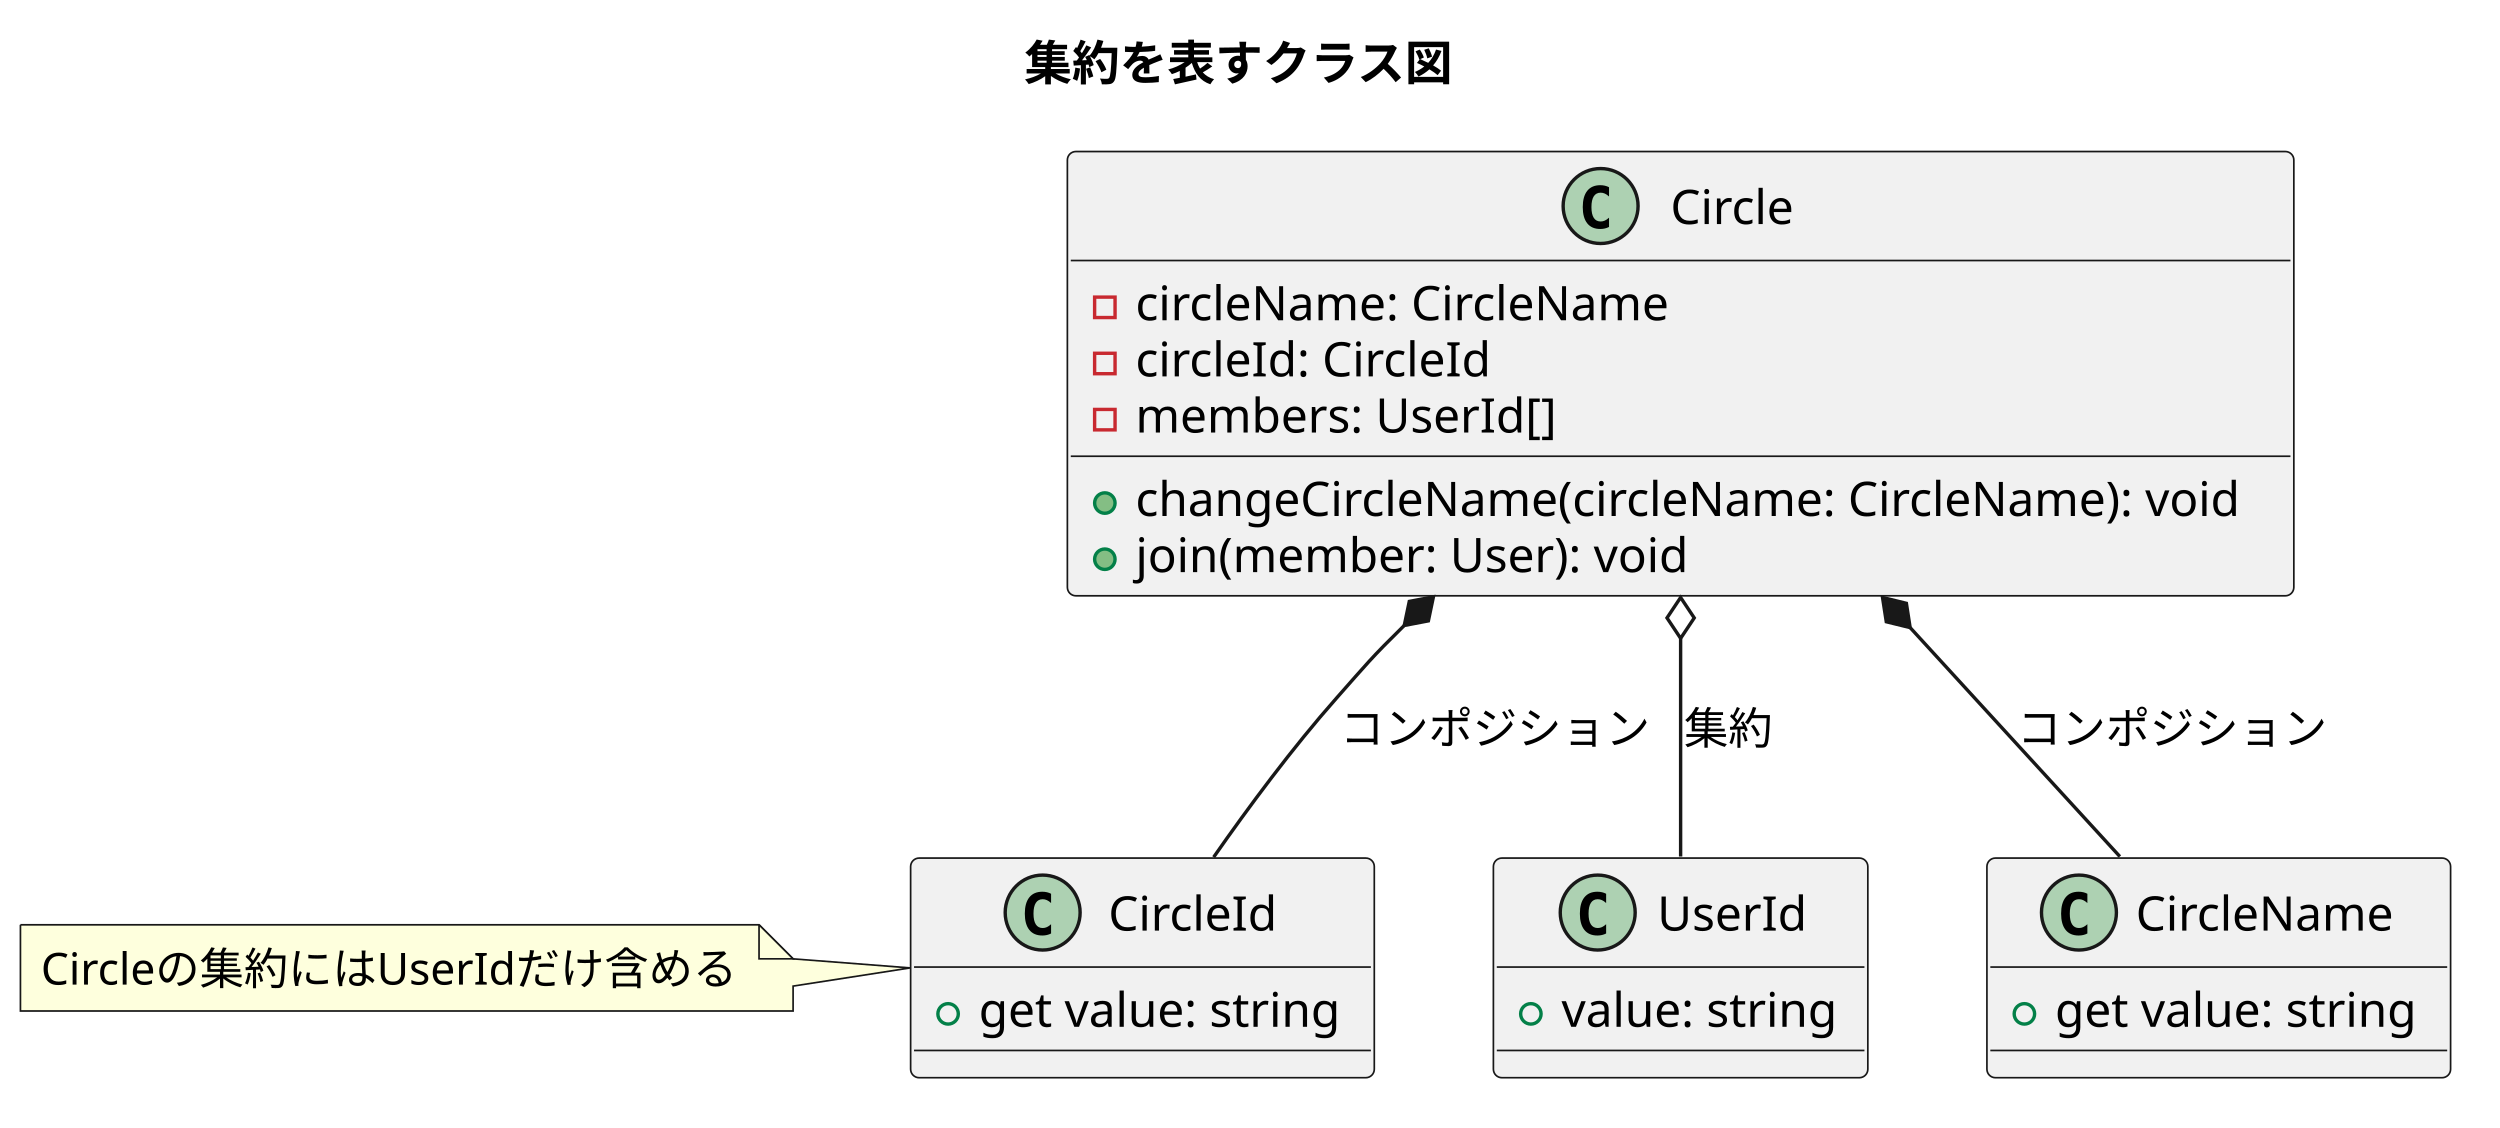
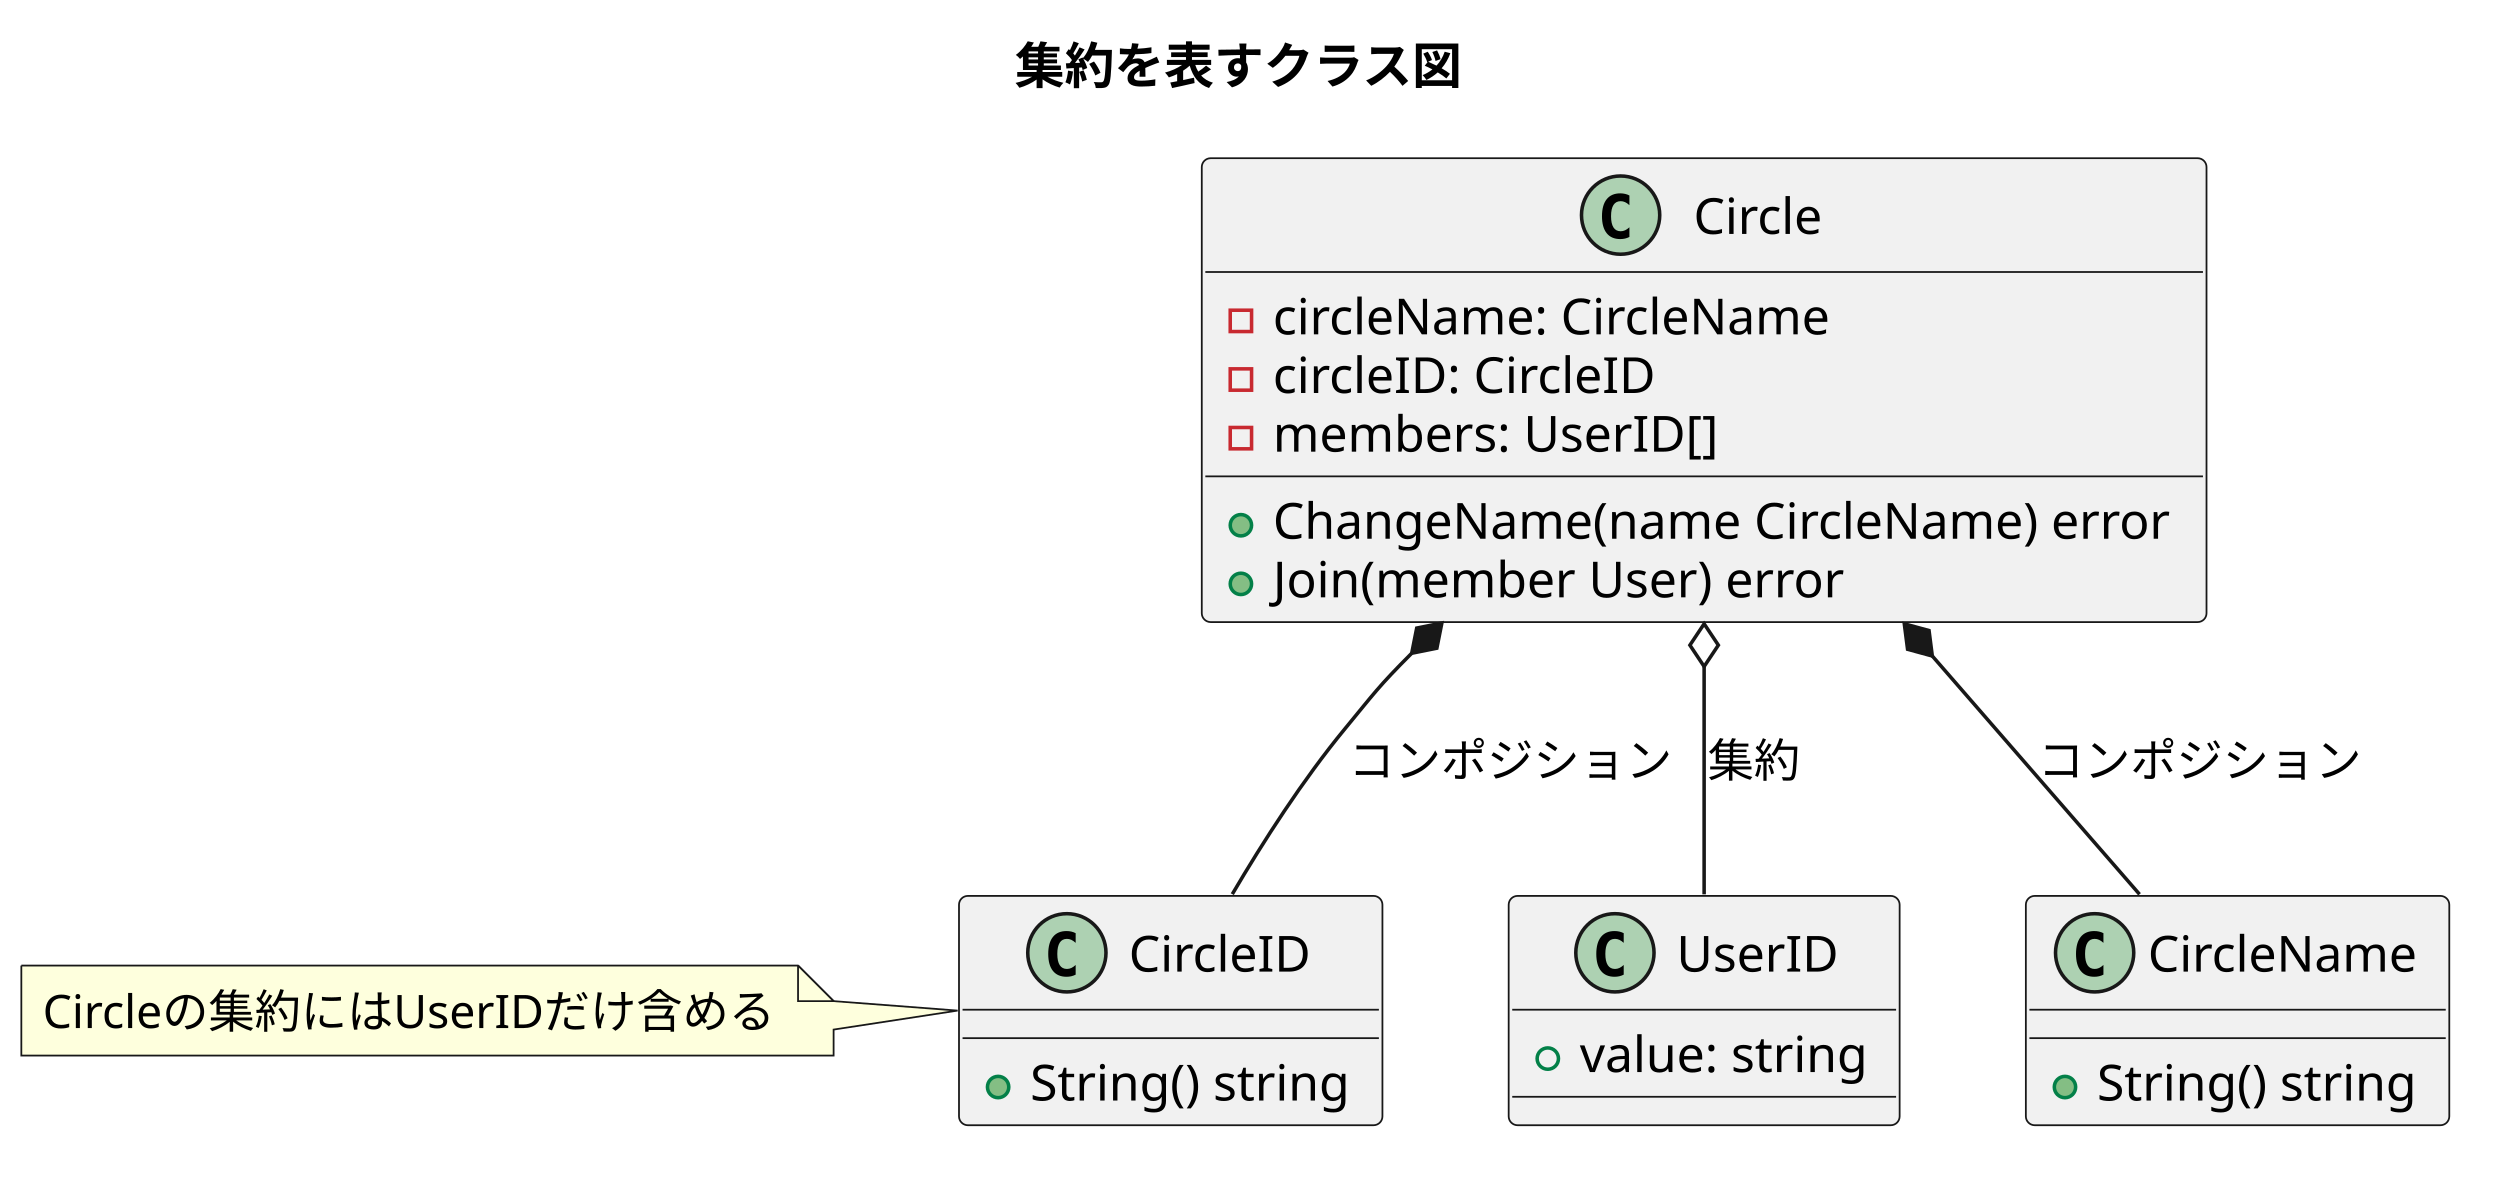
- <svg xmlns="http://www.w3.org/2000/svg" version="1.1" data-diagram-type="CLASS" style="width:734px;height:331px;background:#FFFFFF;" width="734px" height="331px" viewBox="0 0 734 331" zoomAndPan="magnify" preserveAspectRatio="none" contentStyleType="text/css">
+ <svg xmlns="http://www.w3.org/2000/svg" version="1.1" data-diagram-type="CLASS" style="width:703px;height:331px;background:#FFFFFF;" width="703px" height="331px" viewBox="0 0 703 331" zoomAndPan="magnify" preserveAspectRatio="none" contentStyleType="text/css">
  <defs />
  <g font-family="sans-serif" lengthAdjust="spacing">
    <g class="title" data-source-line="1">
-       <text x="300.747" y="23.535" fill="#000" font-size="14" textLength="126" font-weight="700">集約を表すクラス図</text>
+       <text x="285.371" y="23.535" fill="#000" font-size="14" textLength="126" font-weight="700">集約を表すクラス図</text>
    </g>
-     <g class="entity" data-qualified-name="UserId" id="ent0001" data-source-line="3">
-       <rect x="438.46" y="251.928" width="109.938" height="64.488" fill="#F1F1F1" style="stroke:#181818;stroke-width:0.5;" rx="2.5" ry="2.5" />
-       <ellipse cx="469.088" cy="267.928" rx="11" ry="11" fill="#ADD1B2" style="stroke:#181818;stroke-width:1;" />
-       <path d="M471.561,274.071 Q470.98,274.37 470.341,274.52 Q469.702,274.669 468.996,274.669 Q466.489,274.669 465.169,273.017 Q463.85,271.365 463.85,268.244 Q463.85,265.115 465.169,263.463 Q466.489,261.811 468.996,261.811 Q469.702,261.811 470.349,261.961 Q470.997,262.11 471.561,262.409 L471.561,265.131 Q470.93,264.55 470.337,264.281 Q469.743,264.011 469.112,264.011 Q467.768,264.011 467.083,265.077 Q466.398,266.144 466.398,268.244 Q466.398,270.336 467.083,271.403 Q467.768,272.469 469.112,272.469 Q469.743,272.469 470.337,272.2 Q470.93,271.93 471.561,271.349 Z " fill="#000" />
-       <text x="486.561" y="273.219" fill="#000" font-size="14" textLength="43.21">UserId</text>
-       <line x1="439.46" y1="283.928" x2="547.398" y2="283.928" style="stroke:#181818;stroke-width:0.5;" />
+     <g class="entity" data-qualified-name="UserID" id="ent0001" data-source-line="3">
+       <rect x="424.24" y="251.928" width="109.938" height="64.488" fill="#F1F1F1" style="stroke:#181818;stroke-width:0.5;" rx="2.5" ry="2.5" />
+       <ellipse cx="454.114" cy="267.928" rx="11" ry="11" fill="#ADD1B2" style="stroke:#181818;stroke-width:1;" />
+       <path d="M456.587,274.071 Q456.006,274.37 455.367,274.52 Q454.728,274.669 454.022,274.669 Q451.516,274.669 450.196,273.017 Q448.876,271.365 448.876,268.244 Q448.876,265.115 450.196,263.463 Q451.516,261.811 454.022,261.811 Q454.728,261.811 455.375,261.961 Q456.023,262.11 456.587,262.409 L456.587,265.131 Q455.956,264.55 455.363,264.281 Q454.769,264.011 454.139,264.011 Q452.794,264.011 452.109,265.077 Q451.424,266.144 451.424,268.244 Q451.424,270.336 452.109,271.403 Q452.794,272.469 454.139,272.469 Q454.769,272.469 455.363,272.2 Q455.956,271.93 456.587,271.349 Z " fill="#000" />
+       <text x="471.42" y="273.219" fill="#000" font-size="14" textLength="44.885">UserID</text>
+       <line x1="425.24" y1="283.928" x2="533.178" y2="283.928" style="stroke:#181818;stroke-width:0.5;" />
      <g data-visibility-modifier="PUBLIC_FIELD">
-         <ellipse cx="449.46" cy="297.672" rx="3" ry="3" fill="none" style="stroke:#038048;stroke-width:1;" />
+         <ellipse cx="435.24" cy="297.672" rx="3" ry="3" fill="none" style="stroke:#038048;stroke-width:1;" />
      </g>
-       <text x="458.46" y="301.463" fill="#000" font-size="14" textLength="83.938">value: string</text>
-       <line x1="439.46" y1="308.417" x2="547.398" y2="308.417" style="stroke:#181818;stroke-width:0.5;" />
+       <text x="444.24" y="301.463" fill="#000" font-size="14" textLength="83.938">value: string</text>
+       <line x1="425.24" y1="308.417" x2="533.178" y2="308.417" style="stroke:#181818;stroke-width:0.5;" />
    </g>
    <g class="entity" data-qualified-name="Circle" id="ent0002" data-source-line="7">
-       <rect x="313.38" y="44.488" width="360.093" height="130.441" fill="#F1F1F1" style="stroke:#181818;stroke-width:0.5;" rx="2.5" ry="2.5" />
-       <ellipse cx="469.937" cy="60.488" rx="11" ry="11" fill="#ADD1B2" style="stroke:#181818;stroke-width:1;" />
-       <path d="M472.41,66.631 Q471.829,66.93 471.19,67.08 Q470.55,67.229 469.845,67.229 Q467.338,67.229 466.018,65.577 Q464.698,63.925 464.698,60.804 Q464.698,57.675 466.018,56.023 Q467.338,54.371 469.845,54.371 Q470.55,54.371 471.198,54.521 Q471.845,54.67 472.41,54.969 L472.41,57.691 Q471.779,57.11 471.185,56.841 Q470.592,56.571 469.961,56.571 Q468.616,56.571 467.932,57.637 Q467.247,58.704 467.247,60.804 Q467.247,62.896 467.932,63.963 Q468.616,65.029 469.961,65.029 Q470.592,65.029 471.185,64.76 Q471.779,64.49 472.41,63.909 Z " fill="#000" />
-       <text x="490.437" y="65.779" fill="#000" font-size="14" textLength="38.479">Circle</text>
-       <line x1="314.38" y1="76.488" x2="672.473" y2="76.488" style="stroke:#181818;stroke-width:0.5;" />
+       <rect x="337.94" y="44.488" width="282.532" height="130.441" fill="#F1F1F1" style="stroke:#181818;stroke-width:0.5;" rx="2.5" ry="2.5" />
+       <ellipse cx="455.716" cy="60.488" rx="11" ry="11" fill="#ADD1B2" style="stroke:#181818;stroke-width:1;" />
+       <path d="M458.19,66.631 Q457.608,66.93 456.969,67.08 Q456.33,67.229 455.625,67.229 Q453.118,67.229 451.798,65.577 Q450.478,63.925 450.478,60.804 Q450.478,57.675 451.798,56.023 Q453.118,54.371 455.625,54.371 Q456.33,54.371 456.978,54.521 Q457.625,54.67 458.19,54.969 L458.19,57.691 Q457.559,57.11 456.965,56.841 Q456.372,56.571 455.741,56.571 Q454.396,56.571 453.711,57.637 Q453.026,58.704 453.026,60.804 Q453.026,62.896 453.711,63.963 Q454.396,65.029 455.741,65.029 Q456.372,65.029 456.965,64.76 Q457.559,64.49 458.19,63.909 Z " fill="#000" />
+       <text x="476.216" y="65.779" fill="#000" font-size="14" textLength="38.479">Circle</text>
+       <line x1="338.94" y1="76.488" x2="619.472" y2="76.488" style="stroke:#181818;stroke-width:0.5;" />
      <g data-visibility-modifier="PRIVATE_FIELD">
-         <rect x="321.38" y="87.232" width="6" height="6" fill="none" style="stroke:#C82930;stroke-width:1;" />
+         <rect x="345.94" y="87.232" width="6" height="6" fill="none" style="stroke:#C82930;stroke-width:1;" />
      </g>
-       <text x="333.38" y="94.023" fill="#000" font-size="14" textLength="161.191">circleName: CircleName</text>
+       <text x="357.94" y="94.023" fill="#000" font-size="14" textLength="161.191">circleName: CircleName</text>
      <g data-visibility-modifier="PRIVATE_FIELD">
-         <rect x="321.38" y="103.721" width="6" height="6" fill="none" style="stroke:#C82930;stroke-width:1;" />
+         <rect x="345.94" y="103.721" width="6" height="6" fill="none" style="stroke:#C82930;stroke-width:1;" />
      </g>
-       <text x="333.38" y="110.512" fill="#000" font-size="14" textLength="108.992">circleId: CircleId</text>
+       <text x="357.94" y="110.512" fill="#000" font-size="14" textLength="112.342">circleID: CircleID</text>
      <g data-visibility-modifier="PRIVATE_FIELD">
-         <rect x="321.38" y="120.209" width="6" height="6" fill="none" style="stroke:#C82930;stroke-width:1;" />
+         <rect x="345.94" y="120.209" width="6" height="6" fill="none" style="stroke:#C82930;stroke-width:1;" />
      </g>
-       <text x="333.38" y="127" fill="#000" font-size="14" textLength="124.592">members: UserId[]</text>
-       <line x1="314.38" y1="133.953" x2="672.473" y2="133.953" style="stroke:#181818;stroke-width:0.5;" />
+       <text x="357.94" y="127" fill="#000" font-size="14" textLength="126.267">members: UserID[]</text>
+       <line x1="338.94" y1="133.953" x2="619.472" y2="133.953" style="stroke:#181818;stroke-width:0.5;" />
      <g data-visibility-modifier="PUBLIC_METHOD">
-         <ellipse cx="324.38" cy="147.697" rx="3" ry="3" fill="#84BE84" style="stroke:#038048;stroke-width:1;" />
+         <ellipse cx="348.94" cy="147.697" rx="3" ry="3" fill="#84BE84" style="stroke:#038048;stroke-width:1;" />
      </g>
-       <text x="333.38" y="151.488" fill="#000" font-size="14" textLength="334.093">changeCircleName(circleName: CircleName): void</text>
+       <text x="357.94" y="151.488" fill="#000" font-size="14" textLength="256.532">ChangeName(name CircleName) error</text>
      <g data-visibility-modifier="PUBLIC_METHOD">
-         <ellipse cx="324.38" cy="164.186" rx="3" ry="3" fill="#84BE84" style="stroke:#038048;stroke-width:1;" />
+         <ellipse cx="348.94" cy="164.186" rx="3" ry="3" fill="#84BE84" style="stroke:#038048;stroke-width:1;" />
      </g>
-       <text x="333.38" y="167.977" fill="#000" font-size="14" textLength="167.768">join(member: User): void</text>
+       <text x="357.94" y="167.977" fill="#000" font-size="14" textLength="163.885">Join(member User) error</text>
    </g>
    <g class="entity" data-qualified-name="CircleName" id="ent0003" data-source-line="15">
-       <rect x="583.36" y="251.928" width="136.134" height="64.488" fill="#F1F1F1" style="stroke:#181818;stroke-width:0.5;" rx="2.5" ry="2.5" />
-       <ellipse cx="610.379" cy="267.928" rx="11" ry="11" fill="#ADD1B2" style="stroke:#181818;stroke-width:1;" />
-       <path d="M612.853,274.071 Q612.272,274.37 611.632,274.52 Q610.993,274.669 610.288,274.669 Q607.781,274.669 606.461,273.017 Q605.141,271.365 605.141,268.244 Q605.141,265.115 606.461,263.463 Q607.781,261.811 610.288,261.811 Q610.993,261.811 611.641,261.961 Q612.288,262.11 612.853,262.409 L612.853,265.131 Q612.222,264.55 611.628,264.281 Q611.035,264.011 610.404,264.011 Q609.059,264.011 608.374,265.077 Q607.69,266.144 607.69,268.244 Q607.69,270.336 608.374,271.403 Q609.059,272.469 610.404,272.469 Q611.035,272.469 611.628,272.2 Q612.222,271.93 612.853,271.349 Z " fill="#000" />
-       <text x="627.05" y="273.219" fill="#000" font-size="14" textLength="77.424">CircleName</text>
-       <line x1="584.36" y1="283.928" x2="718.494" y2="283.928" style="stroke:#181818;stroke-width:0.5;" />
-       <g data-visibility-modifier="PUBLIC_FIELD">
-         <ellipse cx="594.36" cy="297.672" rx="3" ry="3" fill="none" style="stroke:#038048;stroke-width:1;" />
+       <rect x="569.67" y="251.928" width="119.071" height="64.488" fill="#F1F1F1" style="stroke:#181818;stroke-width:0.5;" rx="2.5" ry="2.5" />
+       <ellipse cx="589.011" cy="267.928" rx="11" ry="11" fill="#ADD1B2" style="stroke:#181818;stroke-width:1;" />
+       <path d="M591.485,274.071 Q590.903,274.37 590.264,274.52 Q589.625,274.669 588.92,274.669 Q586.413,274.669 585.093,273.017 Q583.773,271.365 583.773,268.244 Q583.773,265.115 585.093,263.463 Q586.413,261.811 588.92,261.811 Q589.625,261.811 590.273,261.961 Q590.92,262.11 591.485,262.409 L591.485,265.131 Q590.854,264.55 590.26,264.281 Q589.667,264.011 589.036,264.011 Q587.691,264.011 587.006,265.077 Q586.321,266.144 586.321,268.244 Q586.321,270.336 587.006,271.403 Q587.691,272.469 589.036,272.469 Q589.667,272.469 590.26,272.2 Q590.854,271.93 591.485,271.349 Z " fill="#000" />
+       <text x="603.976" y="273.219" fill="#000" font-size="14" textLength="77.424">CircleName</text>
+       <line x1="570.67" y1="283.928" x2="687.741" y2="283.928" style="stroke:#181818;stroke-width:0.5;" />
+       <line x1="570.67" y1="291.928" x2="687.741" y2="291.928" style="stroke:#181818;stroke-width:0.5;" />
+       <g data-visibility-modifier="PUBLIC_METHOD">
+         <ellipse cx="580.67" cy="305.672" rx="3" ry="3" fill="#84BE84" style="stroke:#038048;stroke-width:1;" />
      </g>
-       <text x="603.36" y="301.463" fill="#000" font-size="14" textLength="110.134">get value: string</text>
-       <line x1="584.36" y1="308.417" x2="718.494" y2="308.417" style="stroke:#181818;stroke-width:0.5;" />
+       <text x="589.67" y="309.463" fill="#000" font-size="14" textLength="93.071">String() string</text>
    </g>
-     <g class="entity" data-qualified-name="CircleId" id="ent0004" data-source-line="18">
-       <rect x="267.36" y="251.928" width="136.134" height="64.488" fill="#F1F1F1" style="stroke:#181818;stroke-width:0.5;" rx="2.5" ry="2.5" />
-       <ellipse cx="306.124" cy="267.928" rx="11" ry="11" fill="#ADD1B2" style="stroke:#181818;stroke-width:1;" />
-       <path d="M308.597,274.071 Q308.016,274.37 307.377,274.52 Q306.738,274.669 306.033,274.669 Q303.526,274.669 302.206,273.017 Q300.886,271.365 300.886,268.244 Q300.886,265.115 302.206,263.463 Q303.526,261.811 306.033,261.811 Q306.738,261.811 307.386,261.961 Q308.033,262.11 308.597,262.409 L308.597,265.131 Q307.967,264.55 307.373,264.281 Q306.78,264.011 306.149,264.011 Q304.804,264.011 304.119,265.077 Q303.434,266.144 303.434,268.244 Q303.434,270.336 304.119,271.403 Q304.804,272.469 306.149,272.469 Q306.78,272.469 307.373,272.2 Q307.967,271.93 308.597,271.349 Z " fill="#000" />
-       <text x="325.405" y="273.219" fill="#000" font-size="14" textLength="51.324">CircleId</text>
-       <line x1="268.36" y1="283.928" x2="402.494" y2="283.928" style="stroke:#181818;stroke-width:0.5;" />
-       <g data-visibility-modifier="PUBLIC_FIELD">
-         <ellipse cx="278.36" cy="297.672" rx="3" ry="3" fill="none" style="stroke:#038048;stroke-width:1;" />
+     <g class="entity" data-qualified-name="CircleID" id="ent0004" data-source-line="18">
+       <rect x="269.67" y="251.928" width="119.071" height="64.488" fill="#F1F1F1" style="stroke:#181818;stroke-width:0.5;" rx="2.5" ry="2.5" />
+       <ellipse cx="300.003" cy="267.928" rx="11" ry="11" fill="#ADD1B2" style="stroke:#181818;stroke-width:1;" />
+       <path d="M302.476,274.071 Q301.895,274.37 301.255,274.52 Q300.616,274.669 299.911,274.669 Q297.404,274.669 296.084,273.017 Q294.764,271.365 294.764,268.244 Q294.764,265.115 296.084,263.463 Q297.404,261.811 299.911,261.811 Q300.616,261.811 301.264,261.961 Q301.911,262.11 302.476,262.409 L302.476,265.131 Q301.845,264.55 301.251,264.281 Q300.658,264.011 300.027,264.011 Q298.682,264.011 297.997,265.077 Q297.313,266.144 297.313,268.244 Q297.313,270.336 297.997,271.403 Q298.682,272.469 300.027,272.469 Q300.658,272.469 301.251,272.2 Q301.845,271.93 302.476,271.349 Z " fill="#000" />
+       <text x="317.41" y="273.219" fill="#000" font-size="14" textLength="52.999">CircleID</text>
+       <line x1="270.67" y1="283.928" x2="387.741" y2="283.928" style="stroke:#181818;stroke-width:0.5;" />
+       <line x1="270.67" y1="291.928" x2="387.741" y2="291.928" style="stroke:#181818;stroke-width:0.5;" />
+       <g data-visibility-modifier="PUBLIC_METHOD">
+         <ellipse cx="280.67" cy="305.672" rx="3" ry="3" fill="#84BE84" style="stroke:#038048;stroke-width:1;" />
      </g>
-       <text x="287.36" y="301.463" fill="#000" font-size="14" textLength="110.134">get value: string</text>
-       <line x1="268.36" y1="308.417" x2="402.494" y2="308.417" style="stroke:#181818;stroke-width:0.5;" />
+       <text x="289.67" y="309.463" fill="#000" font-size="14" textLength="93.071">String() string</text>
    </g>
    <g class="entity" data-qualified-name="GMN5" id="ent0006" data-source-line="23">
-       <path d="M6,271.518 L6,296.829 A0,0 0 0 0 6,296.829 L232.854,296.829 A0,0 0 0 0 232.854,296.829 L232.854,289.518 L267.23,284.178 L232.854,281.518 L232.854,281.518 L222.854,271.518 L6,271.518 A0,0 0 0 0 6,271.518" style="stroke:#181818;stroke-width:0.5;" fill="#FEFFDD" />
-       <path d="M222.854,271.518 L222.854,281.518 L232.854,281.518 L222.854,271.518" style="stroke:#181818;stroke-width:0.5;" fill="#FEFFDD" />
-       <text x="12" y="289.087" fill="#000" font-size="13" textLength="205.854">Circleの集約にはUserIdだけ含める</text>
+       <path d="M6,271.518 L6,296.829 A0,0 0 0 0 6,296.829 L234.41,296.829 A0,0 0 0 0 234.41,296.829 L234.41,289.518 L269.28,284.178 L234.41,281.518 L234.41,281.518 L224.41,271.518 L6,271.518 A0,0 0 0 0 6,271.518" style="stroke:#181818;stroke-width:0.5;" fill="#FEFFDD" />
+       <path d="M224.41,271.518 L224.41,281.518 L234.41,281.518 L224.41,271.518" style="stroke:#181818;stroke-width:0.5;" fill="#FEFFDD" />
+       <text x="12" y="289.087" fill="#000" font-size="13" textLength="207.41">Circleの集約にはUserIDだけ含める</text>
    </g>
    <g class="link" data-entity-1="ent0002" data-entity-2="ent0004" id="lnk8" data-source-line="26" data-link-type="composition">
-       <path d="M412.287,183.635 C402.437,193.305 401.25,194.968 392.43,204.928 C379.5,219.528 366.59,236.958 356.33,251.658" style="stroke:#181818;stroke-width:1;" fill="none" id="Circle-backto-CircleId" codeLine="26" />
-       <polygon points="420.85,175.228,413.766,176.577,412.287,183.635,419.371,182.286,420.85,175.228" fill="#181818" style="stroke:#181818;stroke-width:1;stroke-linejoin:miter;stroke-miterlimit:10;" />
-       <text x="393.43" y="218.497" fill="#000" font-size="13" textLength="91">コンポジション</text>
+       <path d="M396.974,183.692 C387.404,193.282 386.52,194.848 378.2,204.928 C366.37,219.268 355.2,236.678 346.52,251.438" style="stroke:#181818;stroke-width:1;" fill="none" id="Circle-backto-CircleID" codeLine="26" />
+       <polygon points="405.45,175.198,398.38,176.62,396.974,183.692,404.043,182.271,405.45,175.198" fill="#181818" style="stroke:#181818;stroke-width:1;stroke-linejoin:miter;stroke-miterlimit:10;" />
+       <text x="379.2" y="218.497" fill="#000" font-size="13" textLength="91">コンポジション</text>
    </g>
    <g class="link" data-entity-1="ent0002" data-entity-2="ent0003" id="lnk9" data-source-line="27" data-link-type="composition">
-       <path d="M560.816,184.266 C584.636,210.266 602.9,230.208 622.39,251.478" style="stroke:#181818;stroke-width:1;" fill="none" id="Circle-backto-CircleName" codeLine="27" />
-       <polygon points="552.71,175.418,553.814,182.544,560.816,184.266,559.712,177.14,552.71,175.418" fill="#181818" style="stroke:#181818;stroke-width:1;stroke-linejoin:miter;stroke-miterlimit:10;" />
-       <text x="592.23" y="218.497" fill="#000" font-size="13" textLength="91">コンポジション</text>
+       <path d="M543.364,184.473 C565.974,210.473 583.13,230.208 601.64,251.478" style="stroke:#181818;stroke-width:1;" fill="none" id="Circle-backto-CircleName" codeLine="27" />
+       <polygon points="535.49,175.418,536.409,182.571,543.364,184.473,542.446,177.321,535.49,175.418" fill="#181818" style="stroke:#181818;stroke-width:1;stroke-linejoin:miter;stroke-miterlimit:10;" />
+       <text x="573.05" y="218.497" fill="#000" font-size="13" textLength="91">コンポジション</text>
    </g>
    <g class="link" data-entity-1="ent0002" data-entity-2="ent0001" id="lnk10" data-source-line="28" data-link-type="aggregation">
-       <path d="M493.43,187.418 C493.43,213.418 493.43,230.208 493.43,251.478" style="stroke:#181818;stroke-width:1;" fill="none" id="Circle-backto-UserId" codeLine="28" />
-       <polygon points="493.43,175.418,489.43,181.418,493.43,187.418,497.43,181.418,493.43,175.418" fill="none" style="stroke:#181818;stroke-width:1;stroke-linejoin:miter;stroke-miterlimit:10;" />
-       <text x="494.43" y="218.497" fill="#000" font-size="13" textLength="26">集約</text>
+       <path d="M479.2,187.418 C479.2,213.418 479.2,230.208 479.2,251.478" style="stroke:#181818;stroke-width:1;" fill="none" id="Circle-backto-UserID" codeLine="28" />
+       <polygon points="479.2,175.418,475.2,181.418,479.2,187.418,483.2,181.418,479.2,175.418" fill="none" style="stroke:#181818;stroke-width:1;stroke-linejoin:miter;stroke-miterlimit:10;" />
+       <text x="480.2" y="218.497" fill="#000" font-size="13" textLength="26">集約</text>
    </g>
  </g>
</svg>
